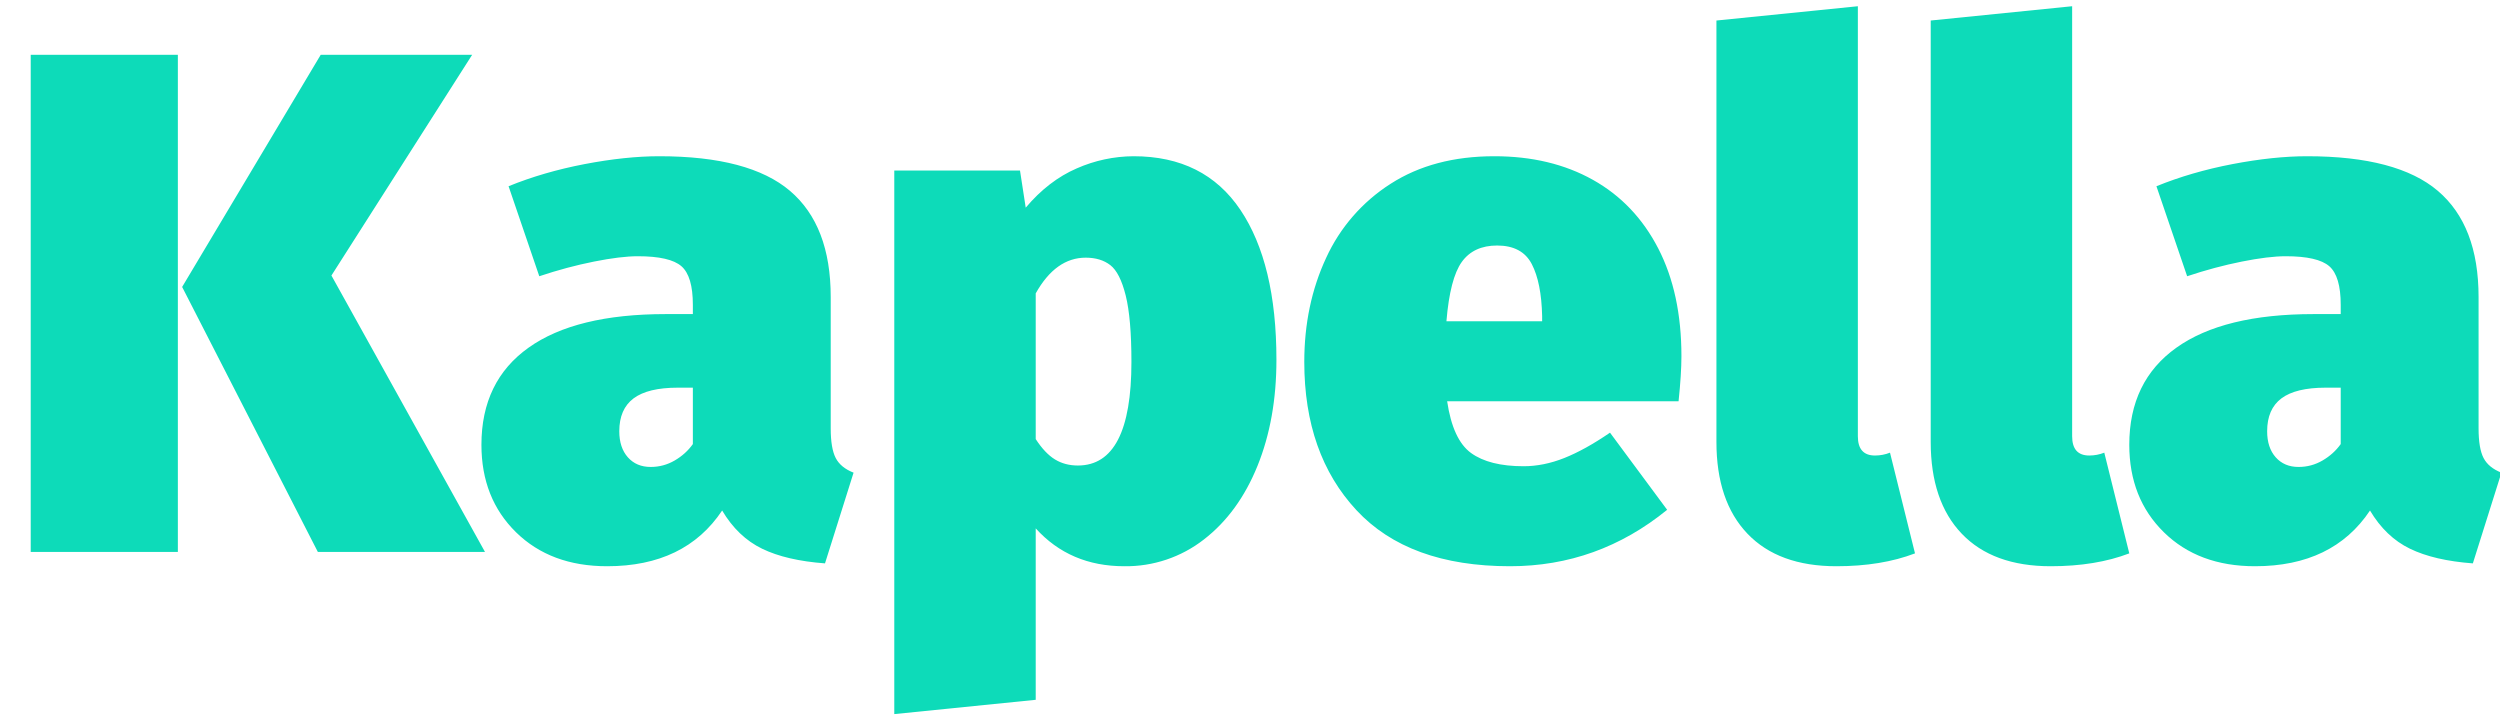
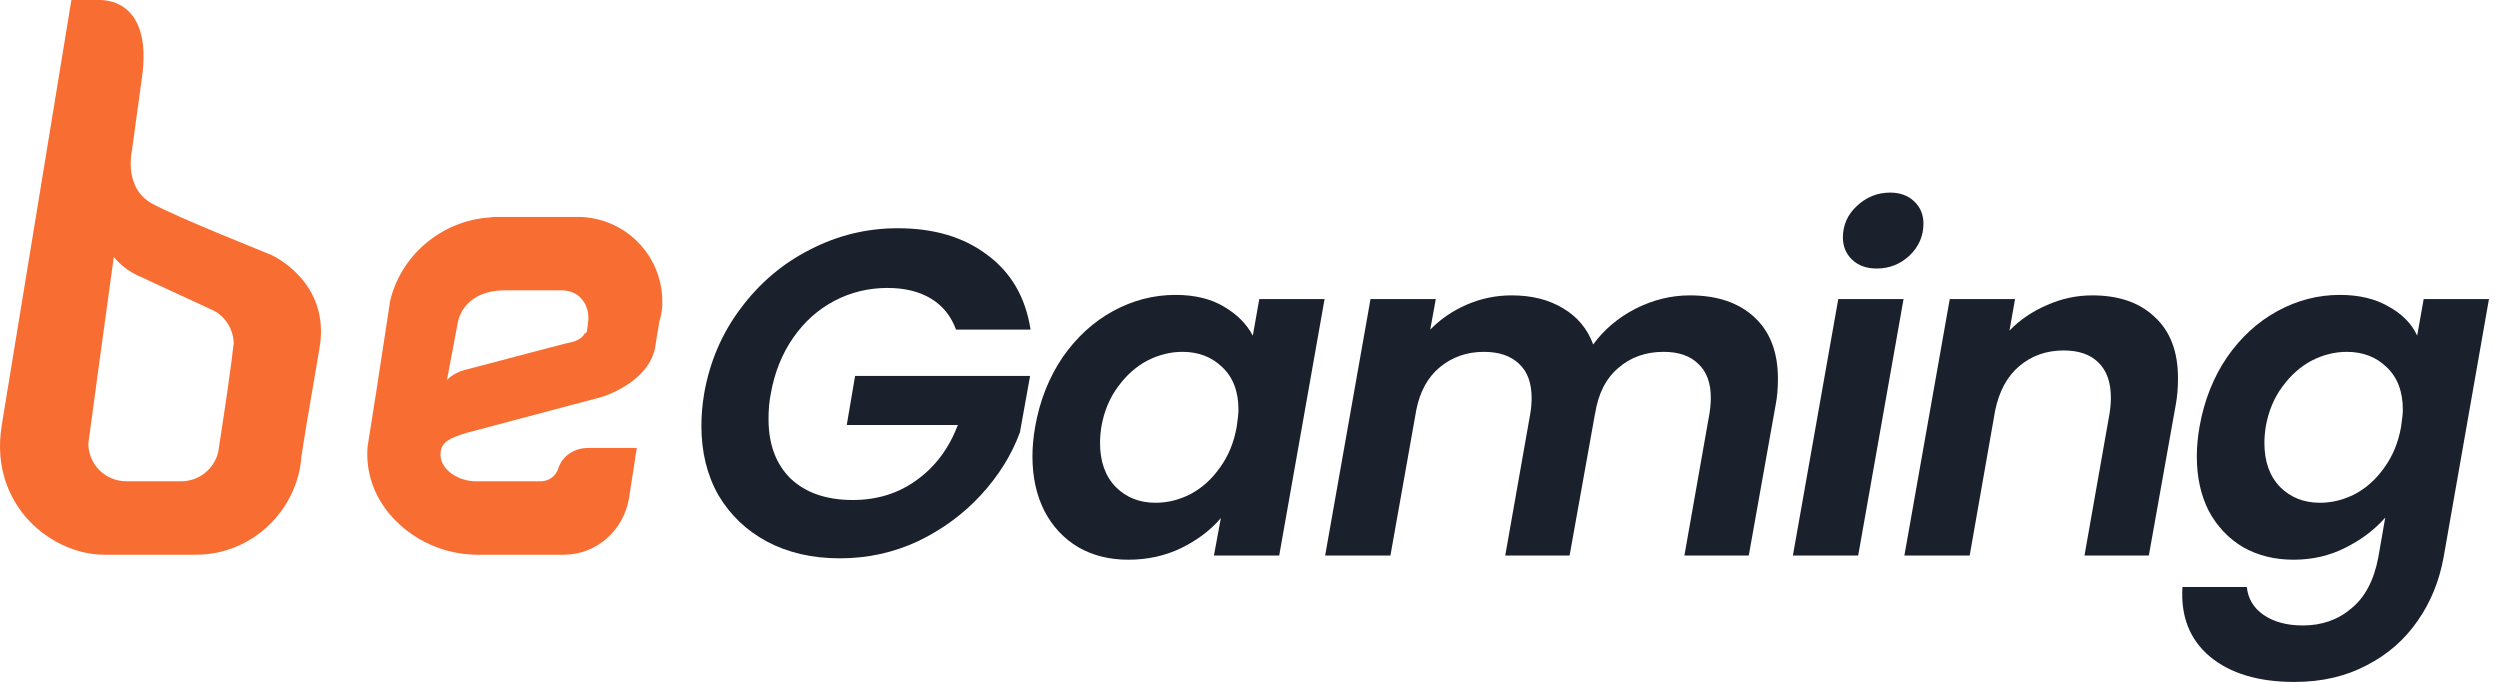
- <svg xmlns="http://www.w3.org/2000/svg" width="77" height="22" viewBox="0 0 77 22">
-   <path fill="#0DDBB9" fill-rule="nonzero" d="M5.478 1.688V17H.946V1.688h4.532zm9.064 0l-4.334 6.798L14.938 17H9.79L5.61 8.838l4.268-7.15h4.664zm11.044 11.506c0 .41.051.715.154.913.103.198.286.348.55.451l-.88 2.794c-.792-.059-1.437-.209-1.936-.451-.499-.242-.91-.634-1.232-1.177-.763 1.144-1.943 1.716-3.542 1.716-1.159 0-2.094-.348-2.805-1.045-.711-.697-1.067-1.595-1.067-2.695 0-1.305.484-2.303 1.452-2.992.968-.69 2.376-1.034 4.224-1.034h.836v-.286c0-.587-.117-.983-.352-1.188-.235-.205-.682-.308-1.342-.308-.352 0-.803.055-1.353.165-.55.11-1.111.26-1.683.451l-.946-2.772c.719-.293 1.5-.52 2.343-.682.843-.161 1.61-.242 2.299-.242 1.848 0 3.19.356 4.026 1.067.836.711 1.254 1.8 1.254 3.267v4.048zm-5.544 1.188c.264 0 .51-.066.737-.198.227-.132.414-.3.561-.506V11.94h-.462c-.616 0-1.07.11-1.364.33-.293.22-.44.557-.44 1.012 0 .337.088.605.264.803.176.198.41.297.704.297zm14.872-9.57c1.452 0 2.548.55 3.289 1.65.74 1.1 1.111 2.64 1.111 4.62 0 1.217-.194 2.306-.583 3.267-.389.96-.939 1.716-1.65 2.266a3.9 3.9 0 0 1-2.453.825c-1.115 0-2.024-.389-2.728-1.166v5.28l-4.356.44V5.252h3.872l.176 1.144c.47-.557.994-.96 1.573-1.21a4.39 4.39 0 0 1 1.749-.374zm-1.716 9.526c1.1 0 1.65-1.063 1.65-3.19 0-.895-.059-1.577-.176-2.046-.117-.47-.275-.781-.473-.935-.198-.154-.451-.231-.759-.231-.616 0-1.13.367-1.54 1.1v4.488c.19.293.389.502.594.627.205.125.44.187.704.187zm18.59-3.366c0 .367-.03.829-.088 1.386h-7.128c.117.792.363 1.324.737 1.595.374.271.913.407 1.617.407.41 0 .829-.084 1.254-.253.425-.169.895-.429 1.408-.781l1.76 2.376c-1.423 1.159-3.036 1.738-4.84 1.738-2.083 0-3.66-.576-4.73-1.727-1.07-1.151-1.606-2.673-1.606-4.565 0-1.173.224-2.24.671-3.201a5.34 5.34 0 0 1 1.991-2.288c.88-.565 1.943-.847 3.19-.847 1.159 0 2.17.242 3.036.726.865.484 1.536 1.188 2.013 2.112.477.924.715 2.031.715 3.322zm-4.29-1.232c-.015-.69-.121-1.225-.319-1.606s-.554-.572-1.067-.572c-.484 0-.847.169-1.089.506-.242.337-.4.946-.473 1.826h2.948V9.74zm9.064 7.7c-1.188 0-2.101-.334-2.739-1.001-.638-.667-.957-1.61-.957-2.827V.632l4.356-.44v13.244c0 .396.176.594.528.594.161 0 .315-.03.462-.088l.77 3.102c-.69.264-1.496.396-2.42.396zm6.6 0c-1.188 0-2.101-.334-2.739-1.001-.638-.667-.957-1.61-.957-2.827V.632l4.356-.44v13.244c0 .396.176.594.528.594.161 0 .315-.03.462-.088l.77 3.102c-.69.264-1.496.396-2.42.396zm13.178-4.246c0 .41.051.715.154.913.103.198.286.348.55.451l-.88 2.794c-.792-.059-1.437-.209-1.936-.451-.499-.242-.91-.634-1.232-1.177-.763 1.144-1.943 1.716-3.542 1.716-1.159 0-2.094-.348-2.805-1.045-.711-.697-1.067-1.595-1.067-2.695 0-1.305.484-2.303 1.452-2.992.968-.69 2.376-1.034 4.224-1.034h.836v-.286c0-.587-.117-.983-.352-1.188-.235-.205-.682-.308-1.342-.308-.352 0-.803.055-1.353.165-.55.11-1.111.26-1.683.451l-.946-2.772c.719-.293 1.5-.52 2.343-.682.843-.161 1.61-.242 2.299-.242 1.848 0 3.19.356 4.026 1.067.836.711 1.254 1.8 1.254 3.267v4.048zm-5.544 1.188c.264 0 .51-.066.737-.198.227-.132.414-.3.561-.506V11.94h-.462c-.616 0-1.07.11-1.364.33-.293.22-.44.557-.44 1.012 0 .337.088.605.264.803.176.198.41.297.704.297z" />
+ <svg xmlns="http://www.w3.org/2000/svg" width="176" height="48" viewBox="0 0 176 48" fill="none">
+   <path d="M41.412 22.588C41.333 23.303 41.333 23.463 41.173 23.463C41.054 23.701 40.775 23.94 40.337 24.059C39.577 24.218 32.773 26.047 32.697 26.047C31.782 26.326 31.463 26.763 31.463 26.763L32.22 22.746C32.22 22.746 32.499 20.439 35.564 20.439H39.505C40.102 20.439 40.58 20.638 40.898 20.996C41.372 21.474 41.452 22.15 41.412 22.588ZM46.627 21.235C46.628 20.452 46.474 19.676 46.175 18.951C45.875 18.227 45.435 17.569 44.88 17.015C44.325 16.461 43.667 16.022 42.942 15.722C42.217 15.423 41.44 15.269 40.655 15.27H34.799L34.441 15.31C31.057 15.549 28.151 18.014 27.435 21.316V21.395C26.917 24.854 25.922 31.217 25.882 31.416C25.722 33.205 26.323 34.995 27.633 36.426C28.388 37.248 29.305 37.904 30.325 38.356C31.346 38.807 32.449 39.044 33.565 39.051H39.696C41.965 39.051 43.876 37.381 44.275 35.114L44.832 31.535H41.412C40.457 31.535 39.621 32.052 39.303 32.967C39.226 33.226 39.069 33.454 38.854 33.618C38.64 33.782 38.378 33.874 38.108 33.881H33.366C32.012 33.802 30.898 32.886 31.018 31.853C31.097 31.137 31.575 30.858 32.888 30.461L42.328 27.956C42.368 27.956 45.791 26.922 46.149 24.298C46.19 23.94 46.229 23.821 46.269 23.542C46.309 23.343 46.348 23.065 46.428 22.588C46.572 22.152 46.639 21.694 46.627 21.235Z" fill="#F86E32" />
+   <path d="M15.375 31.733V31.774C15.244 32.372 14.912 32.907 14.434 33.29C13.956 33.674 13.361 33.882 12.748 33.881H8.886C8.178 33.881 7.5 33.6 6.999 33.1C6.499 32.601 6.218 31.923 6.218 31.216C6.218 31.137 8.01 18.093 8.01 18.093C8.473 18.654 9.059 19.103 9.722 19.406L15.136 21.911C15.536 22.15 15.867 22.488 16.098 22.892C16.329 23.296 16.451 23.753 16.454 24.218C16.41 24.258 16.454 24.814 15.375 31.733ZM22.501 24.456C23.258 19.923 19.317 18.054 19.157 17.974C18.918 17.855 12.548 15.35 10.677 14.316C8.766 13.242 9.244 10.856 9.284 10.618L10.001 5.409C10.28 3.38 10.001 1.87 9.205 0.954C8.488 0.119 7.493 0 7.015 0H5.025L0.128 29.904C-0.39 33.046 0.765 35.153 1.8 36.386C3.193 38.016 5.304 39.051 7.334 39.051H13.823C17.686 39.051 20.949 35.989 21.228 32.091C21.388 30.978 21.866 28.155 22.502 24.456" fill="#F86E32" />
+   <path d="M49.574 27.703C49.965 25.465 50.823 23.466 52.148 21.706C53.474 19.925 55.103 18.545 57.037 17.567C58.971 16.568 61.024 16.068 63.197 16.068C65.761 16.068 67.869 16.698 69.52 17.958C71.193 19.197 72.204 20.946 72.551 23.206H67.304C66.956 22.25 66.37 21.522 65.544 21.022C64.718 20.522 63.697 20.272 62.48 20.272C61.133 20.272 59.884 20.577 58.732 21.185C57.58 21.793 56.614 22.663 55.831 23.792C55.049 24.922 54.528 26.226 54.267 27.703C54.158 28.225 54.104 28.823 54.104 29.496C54.104 31.278 54.625 32.679 55.668 33.7C56.733 34.7 58.189 35.2 60.036 35.2C61.752 35.2 63.252 34.733 64.534 33.798C65.837 32.864 66.804 31.571 67.434 29.92H59.612L60.199 26.465H72.519L71.802 30.441C71.215 32.027 70.302 33.494 69.064 34.841C67.825 36.188 66.348 37.275 64.631 38.1C62.915 38.904 61.079 39.306 59.123 39.306C57.189 39.306 55.484 38.915 54.006 38.133C52.55 37.351 51.41 36.264 50.584 34.874C49.78 33.462 49.378 31.832 49.378 29.985C49.378 29.246 49.443 28.486 49.574 27.703Z" fill="#1A202C" />
+   <path d="M72.88 30.017C73.206 28.192 73.847 26.574 74.803 25.161C75.781 23.749 76.965 22.663 78.355 21.902C79.746 21.142 81.213 20.761 82.755 20.761C84.103 20.761 85.232 21.033 86.145 21.576C87.079 22.119 87.764 22.804 88.198 23.629L88.654 21.055H93.25L90.056 39.111H85.46L85.949 36.471C85.232 37.318 84.298 38.025 83.146 38.589C82.016 39.133 80.778 39.404 79.431 39.404C78.105 39.404 76.932 39.111 75.911 38.524C74.89 37.916 74.097 37.068 73.532 35.982C72.967 34.874 72.684 33.592 72.684 32.136C72.684 31.462 72.749 30.756 72.88 30.017ZM87.058 30.083C87.144 29.518 87.188 29.105 87.188 28.844C87.188 27.562 86.808 26.563 86.047 25.846C85.308 25.129 84.374 24.77 83.244 24.77C82.397 24.77 81.571 24.977 80.767 25.389C79.985 25.802 79.3 26.411 78.714 27.215C78.127 27.997 77.736 28.931 77.54 30.017C77.475 30.43 77.443 30.822 77.443 31.191C77.443 32.495 77.812 33.527 78.551 34.287C79.29 35.026 80.224 35.395 81.354 35.395C82.201 35.395 83.027 35.189 83.831 34.776C84.635 34.342 85.319 33.722 85.884 32.918C86.471 32.114 86.862 31.169 87.058 30.083Z" fill="#1A202C" />
+   <path d="M118.973 20.794C120.885 20.794 122.396 21.305 123.504 22.326C124.612 23.347 125.166 24.792 125.166 26.66C125.166 27.356 125.112 27.975 125.003 28.518L123.113 39.111H118.582L120.342 29.137C120.407 28.746 120.44 28.366 120.44 27.997C120.44 26.954 120.147 26.161 119.56 25.617C118.995 25.053 118.18 24.77 117.116 24.77C115.855 24.77 114.791 25.15 113.921 25.911C113.052 26.65 112.509 27.725 112.292 29.137V29.105L110.499 39.111H105.969L107.729 29.137C107.794 28.746 107.827 28.377 107.827 28.029C107.827 26.965 107.533 26.161 106.947 25.617C106.36 25.053 105.534 24.77 104.47 24.77C103.275 24.77 102.242 25.129 101.373 25.846C100.526 26.541 99.972 27.541 99.711 28.844L97.886 39.111H93.29L96.484 21.055H101.08L100.689 23.206C101.406 22.467 102.264 21.88 103.264 21.446C104.263 21.011 105.317 20.794 106.425 20.794C107.837 20.794 109.043 21.098 110.043 21.706C111.042 22.293 111.749 23.14 112.161 24.249C112.922 23.206 113.911 22.369 115.127 21.739C116.366 21.109 117.648 20.794 118.973 20.794Z" fill="#1A202C" />
+   <path d="M132.12 18.904C131.403 18.904 130.827 18.697 130.392 18.284C129.958 17.871 129.74 17.35 129.74 16.72C129.74 15.851 130.066 15.112 130.718 14.504C131.392 13.873 132.174 13.558 133.065 13.558C133.76 13.558 134.325 13.765 134.76 14.178C135.194 14.59 135.411 15.112 135.411 15.742C135.411 16.611 135.085 17.361 134.434 17.991C133.782 18.599 133.01 18.904 132.12 18.904ZM134.01 21.055L130.816 39.111H126.22L129.414 21.055H134.01Z" fill="#1A202C" />
+   <path d="M147.302 20.794C149.171 20.794 150.637 21.305 151.702 22.326C152.788 23.325 153.331 24.759 153.331 26.628C153.331 27.323 153.277 27.953 153.169 28.518L151.278 39.111H146.748L148.508 29.137C148.573 28.746 148.606 28.366 148.606 27.997C148.606 26.91 148.312 26.085 147.726 25.52C147.161 24.955 146.346 24.672 145.281 24.672C144.064 24.672 143.021 25.042 142.152 25.78C141.305 26.497 140.74 27.541 140.457 28.909L138.665 39.111H134.069L137.263 21.055H141.859L141.468 23.271C142.207 22.51 143.087 21.913 144.108 21.478C145.129 21.022 146.194 20.794 147.302 20.794Z" fill="#1A202C" />
+   <path d="M164.727 20.761C166.074 20.761 167.215 21.033 168.149 21.576C169.105 22.098 169.779 22.782 170.17 23.629L170.626 21.055H175.222L172.028 39.241C171.723 40.914 171.115 42.403 170.202 43.706C169.29 45.032 168.095 46.075 166.617 46.835C165.14 47.618 163.445 48.009 161.533 48.009C158.991 48.009 157.002 47.411 155.568 46.216C154.156 45.021 153.515 43.391 153.645 41.327H158.176C158.263 42.153 158.654 42.805 159.349 43.283C160.066 43.782 160.99 44.032 162.12 44.032C163.467 44.032 164.607 43.63 165.542 42.826C166.498 42.044 167.128 40.849 167.432 39.241L167.921 36.438C167.182 37.286 166.248 37.992 165.118 38.557C164.01 39.122 162.793 39.404 161.468 39.404C160.142 39.404 158.958 39.111 157.915 38.524C156.894 37.916 156.09 37.068 155.503 35.982C154.938 34.874 154.656 33.592 154.656 32.136C154.656 31.462 154.721 30.756 154.851 30.017C155.177 28.192 155.818 26.574 156.774 25.161C157.752 23.749 158.936 22.663 160.327 21.902C161.718 21.142 163.184 20.761 164.727 20.761ZM169.029 30.083C169.116 29.518 169.16 29.105 169.16 28.844C169.16 27.562 168.779 26.563 168.019 25.846C167.28 25.129 166.346 24.77 165.216 24.77C164.368 24.77 163.543 24.977 162.739 25.389C161.957 25.802 161.272 26.411 160.685 27.215C160.099 27.997 159.708 28.931 159.512 30.017C159.447 30.43 159.414 30.822 159.414 31.191C159.414 32.495 159.784 33.527 160.522 34.287C161.261 35.026 162.196 35.395 163.325 35.395C164.173 35.395 164.999 35.189 165.802 34.776C166.606 34.342 167.291 33.722 167.856 32.918C168.442 32.114 168.834 31.169 169.029 30.083Z" fill="#1A202C" />
</svg>
